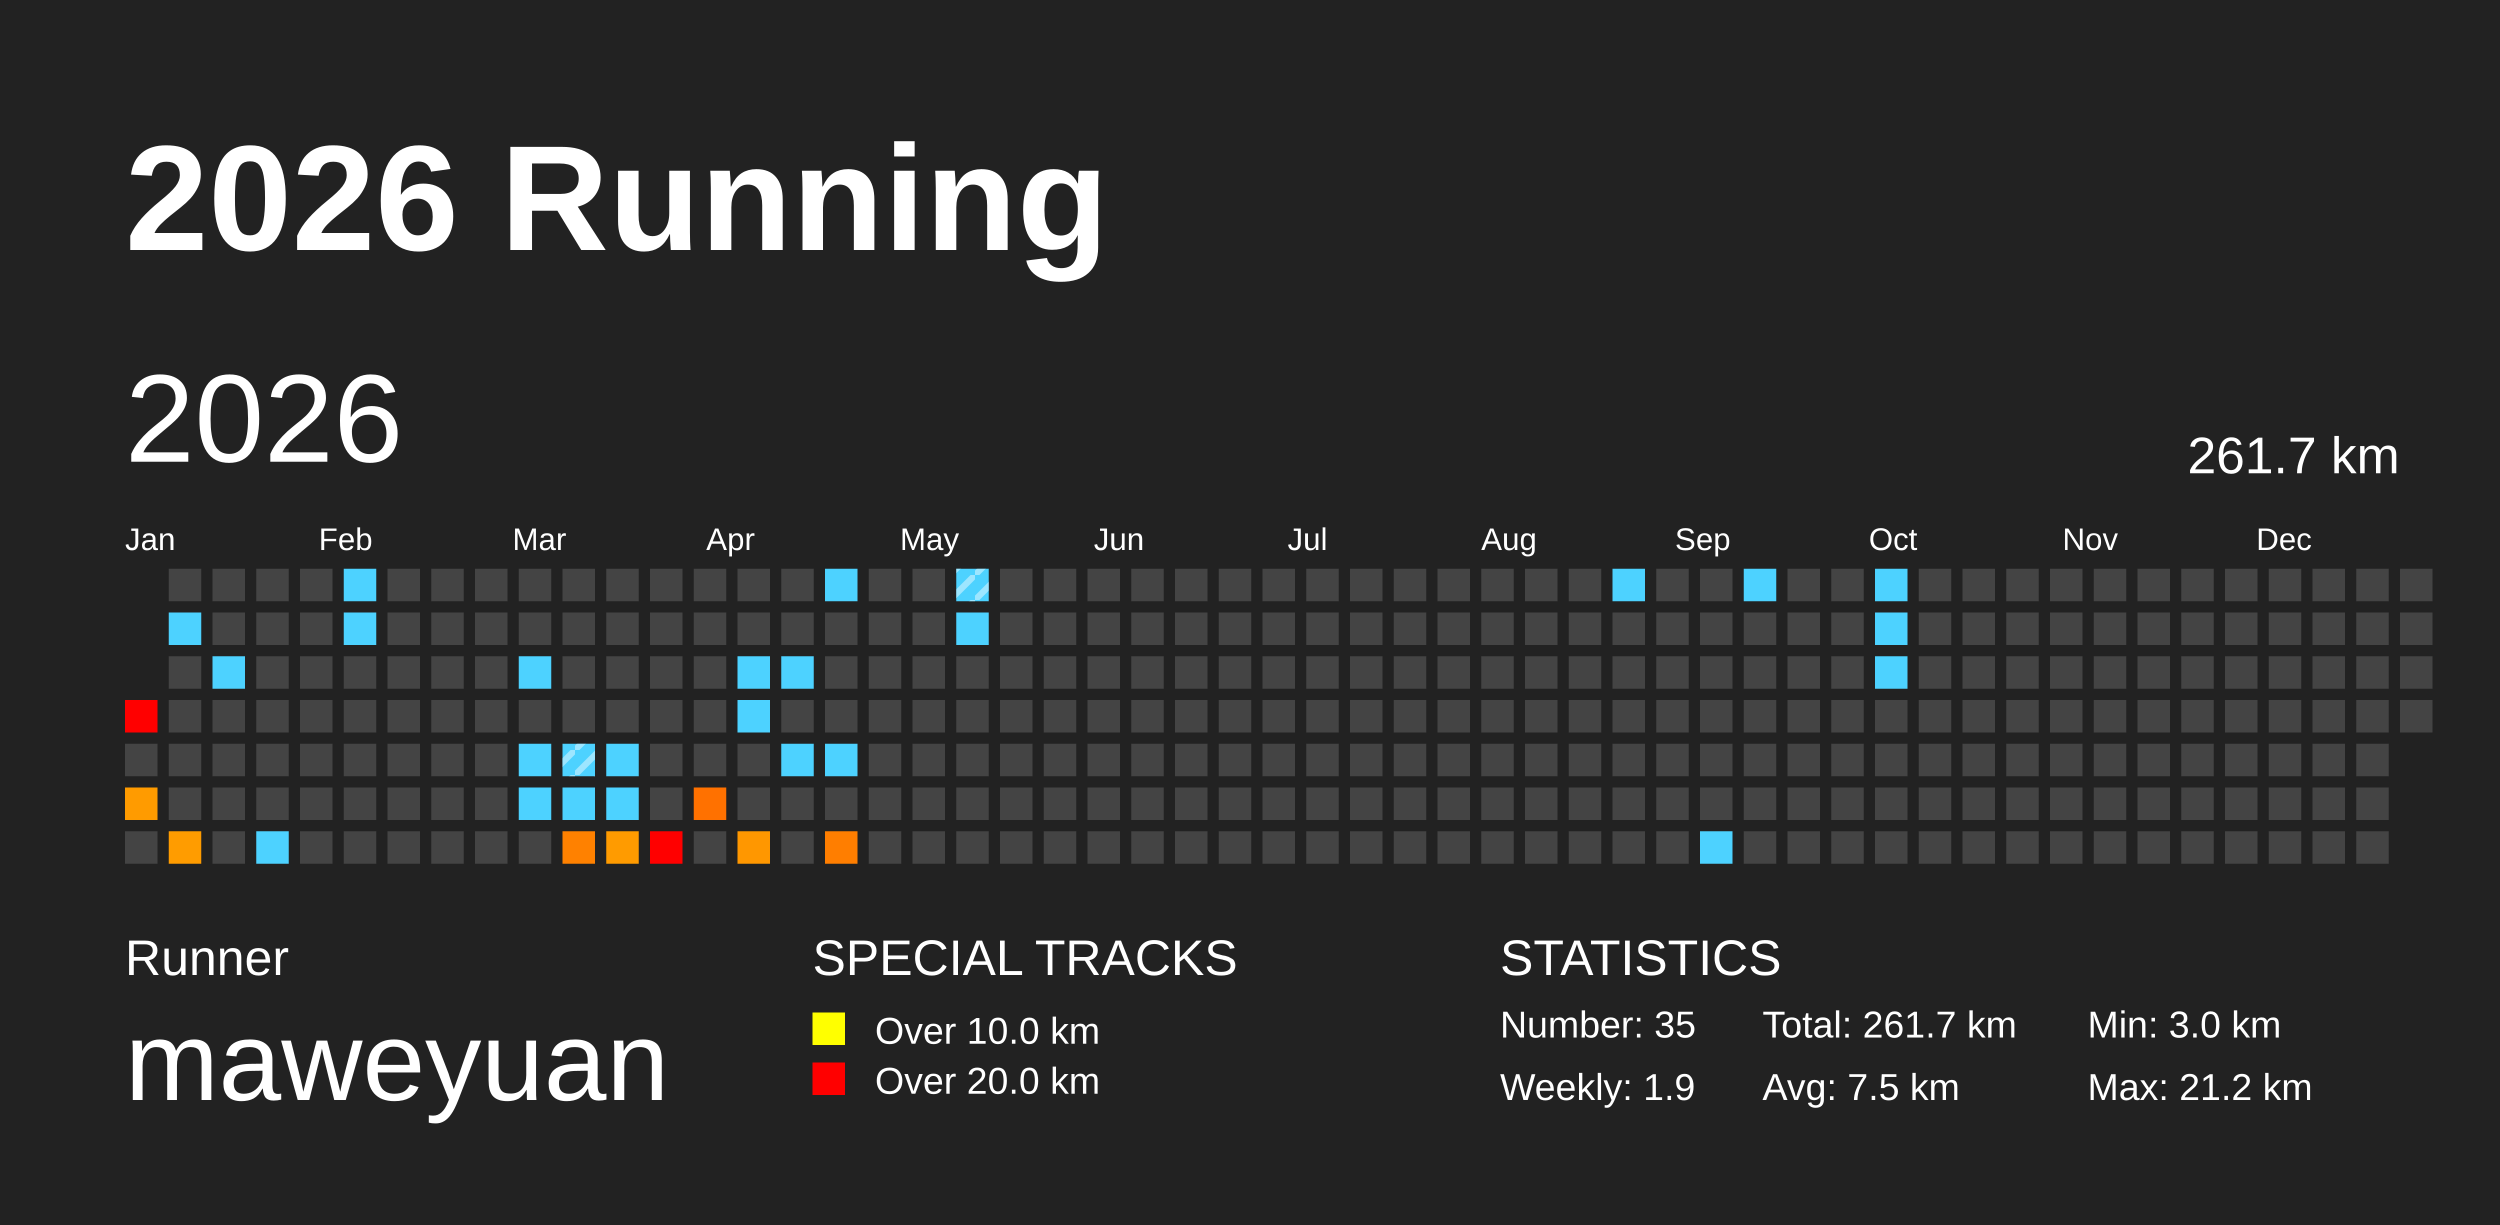
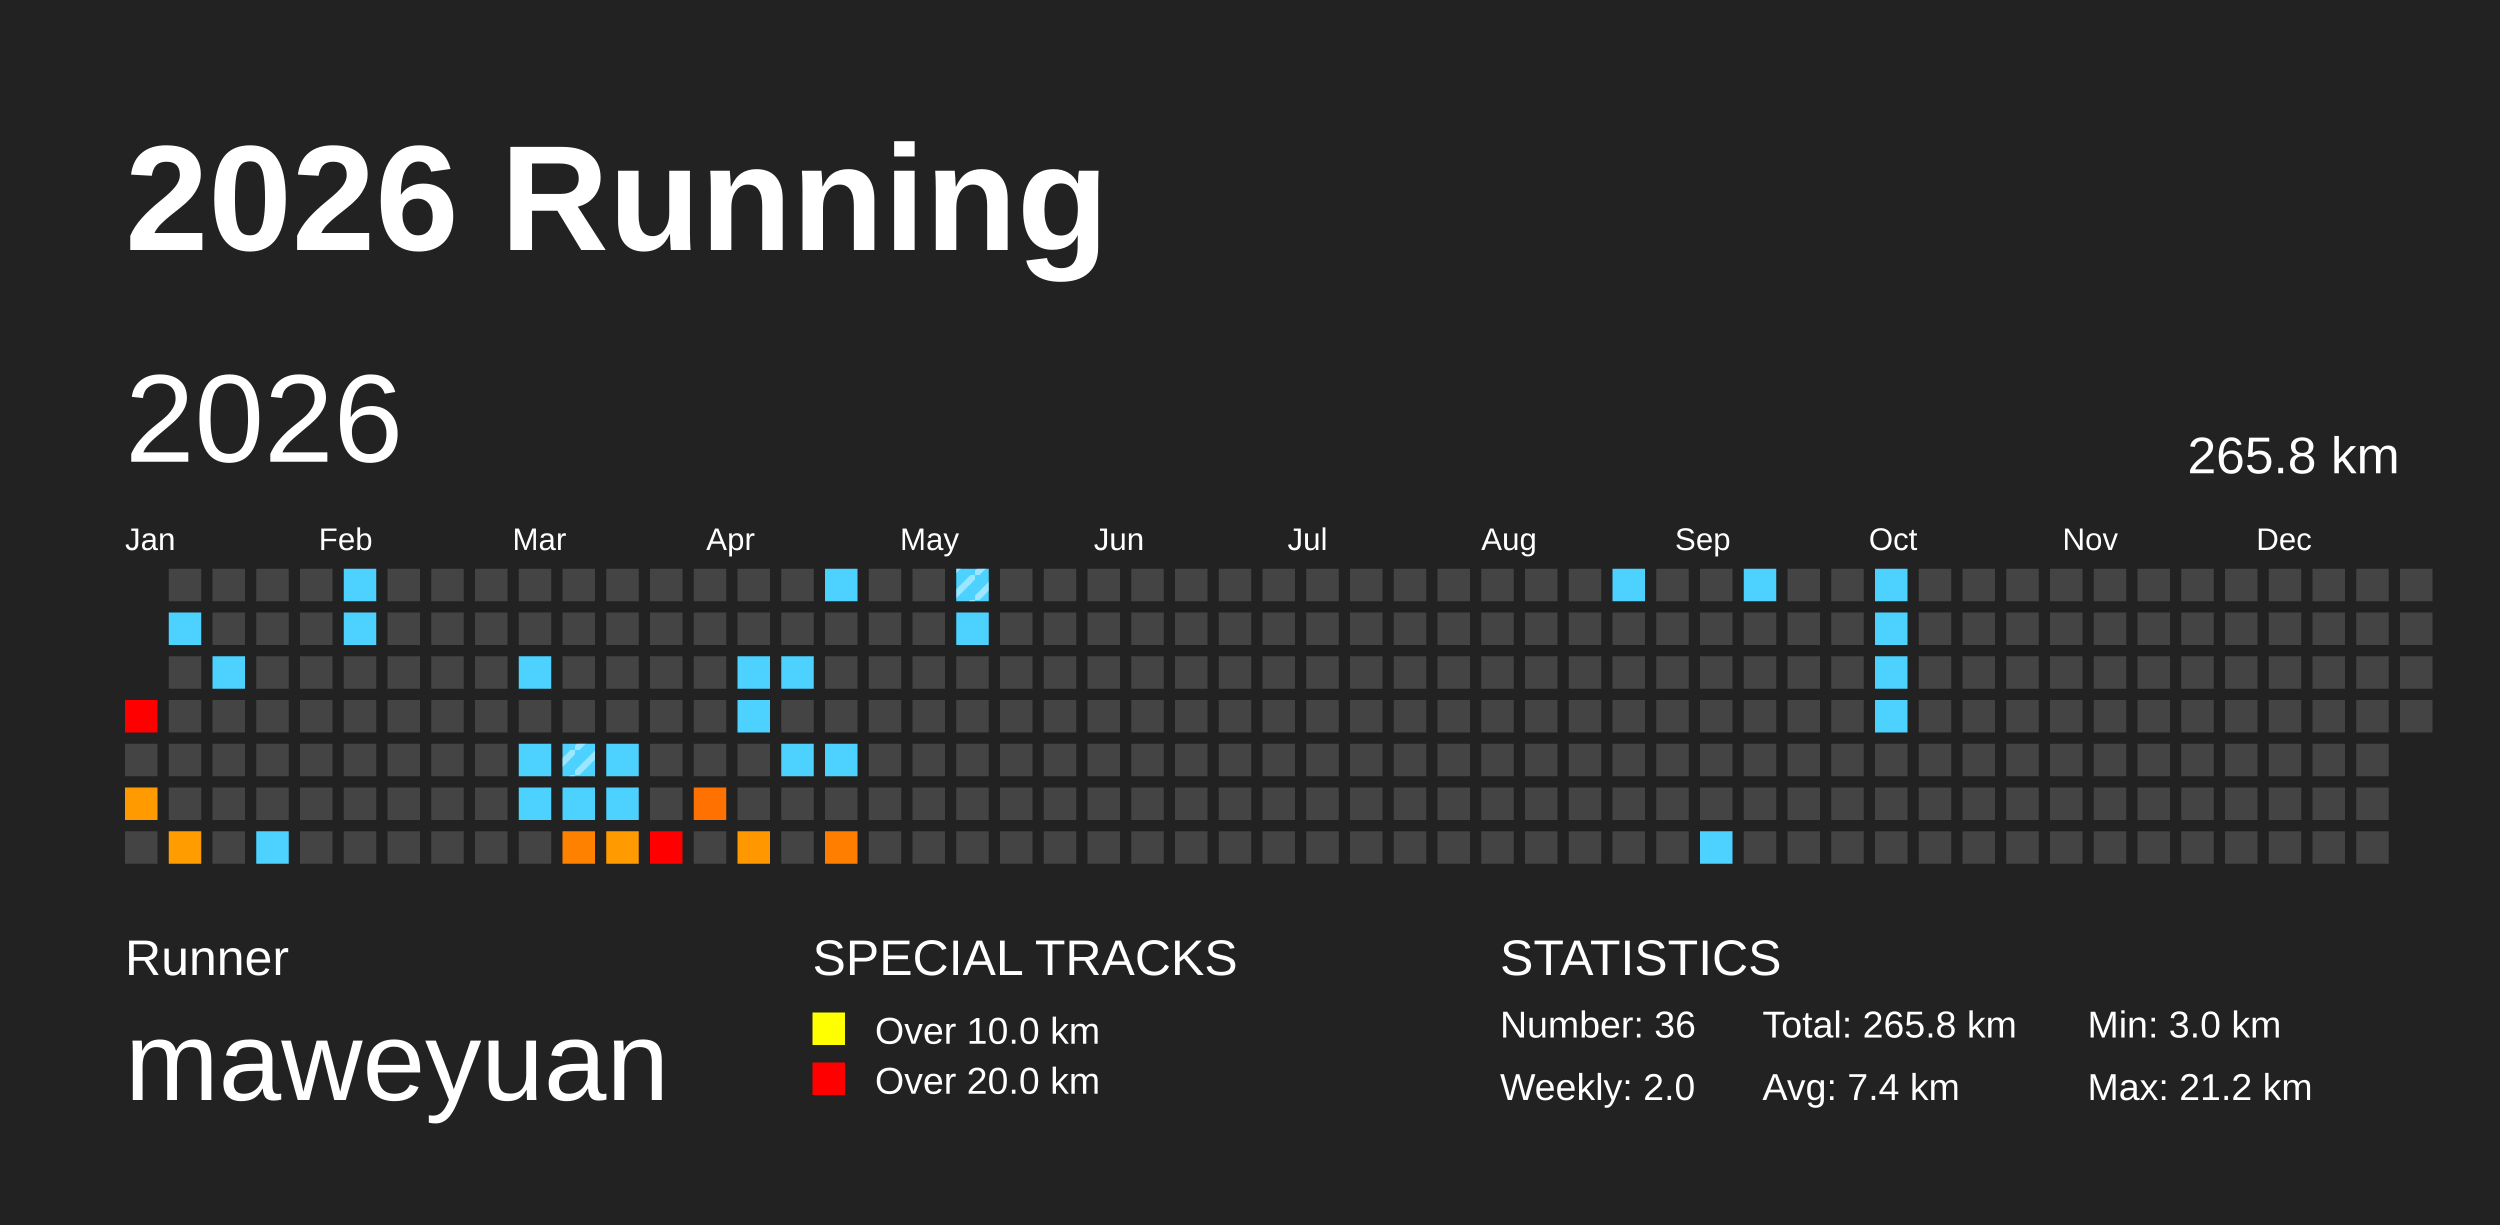
<svg xmlns="http://www.w3.org/2000/svg" baseProfile="full" height="98mm" version="1.1" viewBox="0,0,200,98" width="200mm">
  <defs>
    <pattern height="2" id="indoor-stripe" patternUnits="userSpaceOnUse" width="2">
      <line stroke="white" stroke-opacity="0.45" stroke-width="0.5" x1="0" x2="2" y1="2" y2="0" />
    </pattern>
  </defs>
  <rect fill="#222222" height="98" width="200" x="0" y="0" />
  <text fill="#FFFFFF" style="font-size:12px; font-family:Arial; font-weight:bold;" x="10" y="20">2026 Running</text>
  <text fill="#FFFFFF" style="font-size:4px; font-family:Arial" x="10" y="78">Runner</text>
  <text fill="#FFFFFF" style="font-size:9px; font-family:Arial" x="10" y="88">maweyuan</text>
  <text fill="#FFFFFF" style="font-size:4px; font-family:Arial" x="65" y="78">SPECIAL TRACKS</text>
  <rect fill="yellow" height="2.6" width="2.6" x="65" y="81" />
  <text fill="#FFFFFF" style="font-size:3px; font-family:Arial" x="70" y="83.5">Over 10.0 km</text>
  <rect fill="red" height="2.6" width="2.6" x="65" y="85" />
  <text fill="#FFFFFF" style="font-size:3px; font-family:Arial" x="70" y="87.5">Over 20.0 km</text>
  <text fill="#FFFFFF" style="font-size:4px; font-family:Arial" x="120" y="78">STATISTICS</text>
-   <text fill="#FFFFFF" style="font-size:3px; font-family:Arial" x="120" y="83">Number: 35</text>
-   <text fill="#FFFFFF" style="font-size:3px; font-family:Arial" x="120" y="88">Weekly: 1.9</text>
-   <text fill="#FFFFFF" style="font-size:3px; font-family:Arial" x="141" y="83">Total: 261.7 km</text>
-   <text fill="#FFFFFF" style="font-size:3px; font-family:Arial" x="141" y="88">Avg: 7.5 km</text>
+   <text fill="#FFFFFF" style="font-size:3px; font-family:Arial" x="120" y="83">Number: 36</text>
+   <text fill="#FFFFFF" style="font-size:3px; font-family:Arial" x="120" y="88">Weekly: 2.0</text>
+   <text fill="#FFFFFF" style="font-size:3px; font-family:Arial" x="141" y="83">Total: 265.8 km</text>
+   <text fill="#FFFFFF" style="font-size:3px; font-family:Arial" x="141" y="88">Avg: 7.4 km</text>
  <text fill="#FFFFFF" style="font-size:3px; font-family:Arial" x="167" y="83">Min: 3.0 km</text>
  <text fill="#FFFFFF" style="font-size:3px; font-family:Arial" x="167" y="88">Max: 21.2 km</text>
  <text dominant-baseline="hanging" fill="#FFFFFF" style="font-size:10.0px; font-family:Arial;" x="10" y="30">2026</text>
-   <text dominant-baseline="hanging" fill="#FFFFFF" style="font-size:4.125px; font-family:Arial;" x="175" y="35">261.7 km</text>
+   <text dominant-baseline="hanging" fill="#FFFFFF" style="font-size:4.125px; font-family:Arial;" x="175" y="35">265.8 km</text>
  <text fill="#FFFFFF" style="font-size:2.5px; font-family:Arial" x="10.0" y="44">Jan</text>
  <text fill="#FFFFFF" style="font-size:2.5px; font-family:Arial" x="25.5" y="44">Feb</text>
  <text fill="#FFFFFF" style="font-size:2.5px; font-family:Arial" x="41.0" y="44">Mar</text>
  <text fill="#FFFFFF" style="font-size:2.5px; font-family:Arial" x="56.5" y="44">Apr</text>
  <text fill="#FFFFFF" style="font-size:2.5px; font-family:Arial" x="72.0" y="44">May</text>
  <text fill="#FFFFFF" style="font-size:2.5px; font-family:Arial" x="87.5" y="44">Jun</text>
  <text fill="#FFFFFF" style="font-size:2.5px; font-family:Arial" x="103.0" y="44">Jul</text>
  <text fill="#FFFFFF" style="font-size:2.5px; font-family:Arial" x="118.5" y="44">Aug</text>
  <text fill="#FFFFFF" style="font-size:2.5px; font-family:Arial" x="134.0" y="44">Sep</text>
  <text fill="#FFFFFF" style="font-size:2.5px; font-family:Arial" x="149.5" y="44">Oct</text>
  <text fill="#FFFFFF" style="font-size:2.5px; font-family:Arial" x="165.0" y="44">Nov</text>
  <text fill="#FFFFFF" style="font-size:2.5px; font-family:Arial" x="180.5" y="44">Dec</text>
  <rect fill="red" height="2.6" width="2.6" x="10.0" y="56.0" />
  <rect fill="#444444" height="2.6" width="2.6" x="10.0" y="59.5" />
  <rect fill="#ff9b00" height="2.6" width="2.6" x="10.0" y="63.0" />
  <rect fill="#444444" height="2.6" width="2.6" x="10.0" y="66.5" />
  <rect fill="#444444" height="2.6" width="2.6" x="13.5" y="45.5" />
  <rect fill="#4dd2ff" height="2.6" width="2.6" x="13.5" y="49.0" />
  <rect fill="#444444" height="2.6" width="2.6" x="13.5" y="52.5" />
  <rect fill="#444444" height="2.6" width="2.6" x="13.5" y="56.0" />
  <rect fill="#444444" height="2.6" width="2.6" x="13.5" y="59.5" />
  <rect fill="#444444" height="2.6" width="2.6" x="13.5" y="63.0" />
  <rect fill="#ff9c00" height="2.6" width="2.6" x="13.5" y="66.5" />
  <rect fill="#444444" height="2.6" width="2.6" x="17.0" y="45.5" />
  <rect fill="#444444" height="2.6" width="2.6" x="17.0" y="49.0" />
  <rect fill="#4dd2ff" height="2.6" width="2.6" x="17.0" y="52.5" />
  <rect fill="#444444" height="2.6" width="2.6" x="17.0" y="56.0" />
  <rect fill="#444444" height="2.6" width="2.6" x="17.0" y="59.5" />
  <rect fill="#444444" height="2.6" width="2.6" x="17.0" y="63.0" />
  <rect fill="#444444" height="2.6" width="2.6" x="17.0" y="66.5" />
  <rect fill="#444444" height="2.6" width="2.6" x="20.5" y="45.5" />
  <rect fill="#444444" height="2.6" width="2.6" x="20.5" y="49.0" />
  <rect fill="#444444" height="2.6" width="2.6" x="20.5" y="52.5" />
  <rect fill="#444444" height="2.6" width="2.6" x="20.5" y="56.0" />
  <rect fill="#444444" height="2.6" width="2.6" x="20.5" y="59.5" />
  <rect fill="#444444" height="2.6" width="2.6" x="20.5" y="63.0" />
  <rect fill="#4dd2ff" height="2.6" width="2.6" x="20.5" y="66.5" />
  <rect fill="#444444" height="2.6" width="2.6" x="24.0" y="45.5" />
  <rect fill="#444444" height="2.6" width="2.6" x="24.0" y="49.0" />
  <rect fill="#444444" height="2.6" width="2.6" x="24.0" y="52.5" />
  <rect fill="#444444" height="2.6" width="2.6" x="24.0" y="56.0" />
  <rect fill="#444444" height="2.6" width="2.6" x="24.0" y="59.5" />
  <rect fill="#444444" height="2.6" width="2.6" x="24.0" y="63.0" />
  <rect fill="#444444" height="2.6" width="2.6" x="24.0" y="66.5" />
  <rect fill="#4dd2ff" height="2.6" width="2.6" x="27.5" y="45.5" />
  <rect fill="#4dd2ff" height="2.6" width="2.6" x="27.5" y="49.0" />
  <rect fill="#444444" height="2.6" width="2.6" x="27.5" y="52.5" />
  <rect fill="#444444" height="2.6" width="2.6" x="27.5" y="56.0" />
  <rect fill="#444444" height="2.6" width="2.6" x="27.5" y="59.5" />
  <rect fill="#444444" height="2.6" width="2.6" x="27.5" y="63.0" />
  <rect fill="#444444" height="2.6" width="2.6" x="27.5" y="66.5" />
  <rect fill="#444444" height="2.6" width="2.6" x="31.0" y="45.5" />
  <rect fill="#444444" height="2.6" width="2.6" x="31.0" y="49.0" />
  <rect fill="#444444" height="2.6" width="2.6" x="31.0" y="52.5" />
  <rect fill="#444444" height="2.6" width="2.6" x="31.0" y="56.0" />
  <rect fill="#444444" height="2.6" width="2.6" x="31.0" y="59.5" />
  <rect fill="#444444" height="2.6" width="2.6" x="31.0" y="63.0" />
  <rect fill="#444444" height="2.6" width="2.6" x="31.0" y="66.5" />
  <rect fill="#444444" height="2.6" width="2.6" x="34.5" y="45.5" />
  <rect fill="#444444" height="2.6" width="2.6" x="34.5" y="49.0" />
  <rect fill="#444444" height="2.6" width="2.6" x="34.5" y="52.5" />
  <rect fill="#444444" height="2.6" width="2.6" x="34.5" y="56.0" />
  <rect fill="#444444" height="2.6" width="2.6" x="34.5" y="59.5" />
  <rect fill="#444444" height="2.6" width="2.6" x="34.5" y="63.0" />
  <rect fill="#444444" height="2.6" width="2.6" x="34.5" y="66.5" />
  <rect fill="#444444" height="2.6" width="2.6" x="38.0" y="45.5" />
  <rect fill="#444444" height="2.6" width="2.6" x="38.0" y="49.0" />
  <rect fill="#444444" height="2.6" width="2.6" x="38.0" y="52.5" />
  <rect fill="#444444" height="2.6" width="2.6" x="38.0" y="56.0" />
  <rect fill="#444444" height="2.6" width="2.6" x="38.0" y="59.5" />
  <rect fill="#444444" height="2.6" width="2.6" x="38.0" y="63.0" />
  <rect fill="#444444" height="2.6" width="2.6" x="38.0" y="66.5" />
  <rect fill="#444444" height="2.6" width="2.6" x="41.5" y="45.5" />
  <rect fill="#444444" height="2.6" width="2.6" x="41.5" y="49.0" />
  <rect fill="#4dd2ff" height="2.6" width="2.6" x="41.5" y="52.5" />
  <rect fill="#444444" height="2.6" width="2.6" x="41.5" y="56.0" />
  <rect fill="#4dd2ff" height="2.6" width="2.6" x="41.5" y="59.5" />
  <rect fill="#4dd2ff" height="2.6" width="2.6" x="41.5" y="63.0" />
  <rect fill="#444444" height="2.6" width="2.6" x="41.5" y="66.5" />
  <rect fill="#444444" height="2.6" width="2.6" x="45.0" y="45.5" />
  <rect fill="#444444" height="2.6" width="2.6" x="45.0" y="49.0" />
  <rect fill="#444444" height="2.6" width="2.6" x="45.0" y="52.5" />
  <rect fill="#444444" height="2.6" width="2.6" x="45.0" y="56.0" />
  <rect fill="#4dd2ff" height="2.6" width="2.6" x="45.0" y="59.5" />
  <rect fill="url(#indoor-stripe)" height="2.6" style="pointer-events: none;" width="2.6" x="45.0" y="59.5" />
  <rect fill="#4dd2ff" height="2.6" width="2.6" x="45.0" y="63.0" />
  <rect fill="#ff8100" height="2.6" width="2.6" x="45.0" y="66.5" />
  <rect fill="#444444" height="2.6" width="2.6" x="48.5" y="45.5" />
  <rect fill="#444444" height="2.6" width="2.6" x="48.5" y="49.0" />
  <rect fill="#444444" height="2.6" width="2.6" x="48.5" y="52.5" />
  <rect fill="#444444" height="2.6" width="2.6" x="48.5" y="56.0" />
  <rect fill="#4dd2ff" height="2.6" width="2.6" x="48.5" y="59.5" />
  <rect fill="#4dd2ff" height="2.6" width="2.6" x="48.5" y="63.0" />
  <rect fill="#ff9b00" height="2.6" width="2.6" x="48.5" y="66.5" />
  <rect fill="#444444" height="2.6" width="2.6" x="52.0" y="45.5" />
  <rect fill="#444444" height="2.6" width="2.6" x="52.0" y="49.0" />
  <rect fill="#444444" height="2.6" width="2.6" x="52.0" y="52.5" />
  <rect fill="#444444" height="2.6" width="2.6" x="52.0" y="56.0" />
  <rect fill="#444444" height="2.6" width="2.6" x="52.0" y="59.5" />
  <rect fill="#444444" height="2.6" width="2.6" x="52.0" y="63.0" />
  <rect fill="red" height="2.6" width="2.6" x="52.0" y="66.5" />
  <rect fill="#444444" height="2.6" width="2.6" x="55.5" y="45.5" />
  <rect fill="#444444" height="2.6" width="2.6" x="55.5" y="49.0" />
  <rect fill="#444444" height="2.6" width="2.6" x="55.5" y="52.5" />
  <rect fill="#444444" height="2.6" width="2.6" x="55.5" y="56.0" />
  <rect fill="#444444" height="2.6" width="2.6" x="55.5" y="59.5" />
  <rect fill="#ff7100" height="2.6" width="2.6" x="55.5" y="63.0" />
  <rect fill="#444444" height="2.6" width="2.6" x="55.5" y="66.5" />
  <rect fill="#444444" height="2.6" width="2.6" x="59.0" y="45.5" />
  <rect fill="#444444" height="2.6" width="2.6" x="59.0" y="49.0" />
  <rect fill="#4dd2ff" height="2.6" width="2.6" x="59.0" y="52.5" />
  <rect fill="#4dd2ff" height="2.6" width="2.6" x="59.0" y="56.0" />
  <rect fill="#444444" height="2.6" width="2.6" x="59.0" y="59.5" />
  <rect fill="#444444" height="2.6" width="2.6" x="59.0" y="63.0" />
  <rect fill="#ff9700" height="2.6" width="2.6" x="59.0" y="66.5" />
  <rect fill="#444444" height="2.6" width="2.6" x="62.5" y="45.5" />
  <rect fill="#444444" height="2.6" width="2.6" x="62.5" y="49.0" />
  <rect fill="#4dd2ff" height="2.6" width="2.6" x="62.5" y="52.5" />
  <rect fill="#444444" height="2.6" width="2.6" x="62.5" y="56.0" />
  <rect fill="#4dd2ff" height="2.6" width="2.6" x="62.5" y="59.5" />
  <rect fill="#444444" height="2.6" width="2.6" x="62.5" y="63.0" />
  <rect fill="#444444" height="2.6" width="2.6" x="62.5" y="66.5" />
  <rect fill="#4dd2ff" height="2.6" width="2.6" x="66.0" y="45.5" />
  <rect fill="#444444" height="2.6" width="2.6" x="66.0" y="49.0" />
  <rect fill="#444444" height="2.6" width="2.6" x="66.0" y="52.5" />
  <rect fill="#444444" height="2.6" width="2.6" x="66.0" y="56.0" />
  <rect fill="#4dd2ff" height="2.6" width="2.6" x="66.0" y="59.5" />
  <rect fill="#444444" height="2.6" width="2.6" x="66.0" y="63.0" />
  <rect fill="#ff7e00" height="2.6" width="2.6" x="66.0" y="66.5" />
  <rect fill="#444444" height="2.6" width="2.6" x="69.5" y="45.5" />
  <rect fill="#444444" height="2.6" width="2.6" x="69.5" y="49.0" />
  <rect fill="#444444" height="2.6" width="2.6" x="69.5" y="52.5" />
  <rect fill="#444444" height="2.6" width="2.6" x="69.5" y="56.0" />
  <rect fill="#444444" height="2.6" width="2.6" x="69.5" y="59.5" />
  <rect fill="#444444" height="2.6" width="2.6" x="69.5" y="63.0" />
  <rect fill="#444444" height="2.6" width="2.6" x="69.5" y="66.5" />
  <rect fill="#444444" height="2.6" width="2.6" x="73.0" y="45.5" />
  <rect fill="#444444" height="2.6" width="2.6" x="73.0" y="49.0" />
  <rect fill="#444444" height="2.6" width="2.6" x="73.0" y="52.5" />
  <rect fill="#444444" height="2.6" width="2.6" x="73.0" y="56.0" />
  <rect fill="#444444" height="2.6" width="2.6" x="73.0" y="59.5" />
  <rect fill="#444444" height="2.6" width="2.6" x="73.0" y="63.0" />
  <rect fill="#444444" height="2.6" width="2.6" x="73.0" y="66.5" />
  <rect fill="#4dd2ff" height="2.6" width="2.6" x="76.5" y="45.5" />
  <rect fill="url(#indoor-stripe)" height="2.6" style="pointer-events: none;" width="2.6" x="76.5" y="45.5" />
  <rect fill="#4dd2ff" height="2.6" width="2.6" x="76.5" y="49.0" />
  <rect fill="#444444" height="2.6" width="2.6" x="76.5" y="52.5" />
  <rect fill="#444444" height="2.6" width="2.6" x="76.5" y="56.0" />
  <rect fill="#444444" height="2.6" width="2.6" x="76.5" y="59.5" />
  <rect fill="#444444" height="2.6" width="2.6" x="76.5" y="63.0" />
  <rect fill="#444444" height="2.6" width="2.6" x="76.5" y="66.5" />
  <rect fill="#444444" height="2.6" width="2.6" x="80.0" y="45.5" />
  <rect fill="#444444" height="2.6" width="2.6" x="80.0" y="49.0" />
  <rect fill="#444444" height="2.6" width="2.6" x="80.0" y="52.5" />
  <rect fill="#444444" height="2.6" width="2.6" x="80.0" y="56.0" />
  <rect fill="#444444" height="2.6" width="2.6" x="80.0" y="59.5" />
  <rect fill="#444444" height="2.6" width="2.6" x="80.0" y="63.0" />
  <rect fill="#444444" height="2.6" width="2.6" x="80.0" y="66.5" />
  <rect fill="#444444" height="2.6" width="2.6" x="83.5" y="45.5" />
  <rect fill="#444444" height="2.6" width="2.6" x="83.5" y="49.0" />
  <rect fill="#444444" height="2.6" width="2.6" x="83.5" y="52.5" />
  <rect fill="#444444" height="2.6" width="2.6" x="83.5" y="56.0" />
  <rect fill="#444444" height="2.6" width="2.6" x="83.5" y="59.5" />
  <rect fill="#444444" height="2.6" width="2.6" x="83.5" y="63.0" />
  <rect fill="#444444" height="2.6" width="2.6" x="83.5" y="66.5" />
  <rect fill="#444444" height="2.6" width="2.6" x="87.0" y="45.5" />
  <rect fill="#444444" height="2.6" width="2.6" x="87.0" y="49.0" />
  <rect fill="#444444" height="2.6" width="2.6" x="87.0" y="52.5" />
  <rect fill="#444444" height="2.6" width="2.6" x="87.0" y="56.0" />
  <rect fill="#444444" height="2.6" width="2.6" x="87.0" y="59.5" />
  <rect fill="#444444" height="2.6" width="2.6" x="87.0" y="63.0" />
  <rect fill="#444444" height="2.6" width="2.6" x="87.0" y="66.5" />
  <rect fill="#444444" height="2.6" width="2.6" x="90.5" y="45.5" />
  <rect fill="#444444" height="2.6" width="2.6" x="90.5" y="49.0" />
  <rect fill="#444444" height="2.6" width="2.6" x="90.5" y="52.5" />
  <rect fill="#444444" height="2.6" width="2.6" x="90.5" y="56.0" />
  <rect fill="#444444" height="2.6" width="2.6" x="90.5" y="59.5" />
  <rect fill="#444444" height="2.6" width="2.6" x="90.5" y="63.0" />
  <rect fill="#444444" height="2.6" width="2.6" x="90.5" y="66.5" />
  <rect fill="#444444" height="2.6" width="2.6" x="94.0" y="45.5" />
  <rect fill="#444444" height="2.6" width="2.6" x="94.0" y="49.0" />
  <rect fill="#444444" height="2.6" width="2.6" x="94.0" y="52.5" />
  <rect fill="#444444" height="2.6" width="2.6" x="94.0" y="56.0" />
  <rect fill="#444444" height="2.6" width="2.6" x="94.0" y="59.5" />
  <rect fill="#444444" height="2.6" width="2.6" x="94.0" y="63.0" />
  <rect fill="#444444" height="2.6" width="2.6" x="94.0" y="66.5" />
  <rect fill="#444444" height="2.6" width="2.6" x="97.5" y="45.5" />
  <rect fill="#444444" height="2.6" width="2.6" x="97.5" y="49.0" />
  <rect fill="#444444" height="2.6" width="2.6" x="97.5" y="52.5" />
  <rect fill="#444444" height="2.6" width="2.6" x="97.5" y="56.0" />
  <rect fill="#444444" height="2.6" width="2.6" x="97.5" y="59.5" />
  <rect fill="#444444" height="2.6" width="2.6" x="97.5" y="63.0" />
  <rect fill="#444444" height="2.6" width="2.6" x="97.5" y="66.5" />
  <rect fill="#444444" height="2.6" width="2.6" x="101.0" y="45.5" />
  <rect fill="#444444" height="2.6" width="2.6" x="101.0" y="49.0" />
  <rect fill="#444444" height="2.6" width="2.6" x="101.0" y="52.5" />
  <rect fill="#444444" height="2.6" width="2.6" x="101.0" y="56.0" />
  <rect fill="#444444" height="2.6" width="2.6" x="101.0" y="59.5" />
  <rect fill="#444444" height="2.6" width="2.6" x="101.0" y="63.0" />
  <rect fill="#444444" height="2.6" width="2.6" x="101.0" y="66.5" />
  <rect fill="#444444" height="2.6" width="2.6" x="104.5" y="45.5" />
  <rect fill="#444444" height="2.6" width="2.6" x="104.5" y="49.0" />
  <rect fill="#444444" height="2.6" width="2.6" x="104.5" y="52.5" />
  <rect fill="#444444" height="2.6" width="2.6" x="104.5" y="56.0" />
  <rect fill="#444444" height="2.6" width="2.6" x="104.5" y="59.5" />
  <rect fill="#444444" height="2.6" width="2.6" x="104.5" y="63.0" />
  <rect fill="#444444" height="2.6" width="2.6" x="104.5" y="66.5" />
  <rect fill="#444444" height="2.6" width="2.6" x="108.0" y="45.5" />
  <rect fill="#444444" height="2.6" width="2.6" x="108.0" y="49.0" />
  <rect fill="#444444" height="2.6" width="2.6" x="108.0" y="52.5" />
  <rect fill="#444444" height="2.6" width="2.6" x="108.0" y="56.0" />
  <rect fill="#444444" height="2.6" width="2.6" x="108.0" y="59.5" />
  <rect fill="#444444" height="2.6" width="2.6" x="108.0" y="63.0" />
  <rect fill="#444444" height="2.6" width="2.6" x="108.0" y="66.5" />
  <rect fill="#444444" height="2.6" width="2.6" x="111.5" y="45.5" />
  <rect fill="#444444" height="2.6" width="2.6" x="111.5" y="49.0" />
  <rect fill="#444444" height="2.6" width="2.6" x="111.5" y="52.5" />
  <rect fill="#444444" height="2.6" width="2.6" x="111.5" y="56.0" />
  <rect fill="#444444" height="2.6" width="2.6" x="111.5" y="59.5" />
  <rect fill="#444444" height="2.6" width="2.6" x="111.5" y="63.0" />
  <rect fill="#444444" height="2.6" width="2.6" x="111.5" y="66.5" />
  <rect fill="#444444" height="2.6" width="2.6" x="115.0" y="45.5" />
  <rect fill="#444444" height="2.6" width="2.6" x="115.0" y="49.0" />
  <rect fill="#444444" height="2.6" width="2.6" x="115.0" y="52.5" />
  <rect fill="#444444" height="2.6" width="2.6" x="115.0" y="56.0" />
  <rect fill="#444444" height="2.6" width="2.6" x="115.0" y="59.5" />
  <rect fill="#444444" height="2.6" width="2.6" x="115.0" y="63.0" />
  <rect fill="#444444" height="2.6" width="2.6" x="115.0" y="66.5" />
  <rect fill="#444444" height="2.6" width="2.6" x="118.5" y="45.5" />
  <rect fill="#444444" height="2.6" width="2.6" x="118.5" y="49.0" />
  <rect fill="#444444" height="2.6" width="2.6" x="118.5" y="52.5" />
  <rect fill="#444444" height="2.6" width="2.6" x="118.5" y="56.0" />
  <rect fill="#444444" height="2.6" width="2.6" x="118.5" y="59.5" />
  <rect fill="#444444" height="2.6" width="2.6" x="118.5" y="63.0" />
  <rect fill="#444444" height="2.6" width="2.6" x="118.5" y="66.5" />
  <rect fill="#444444" height="2.6" width="2.6" x="122.0" y="45.5" />
  <rect fill="#444444" height="2.6" width="2.6" x="122.0" y="49.0" />
  <rect fill="#444444" height="2.6" width="2.6" x="122.0" y="52.5" />
  <rect fill="#444444" height="2.6" width="2.6" x="122.0" y="56.0" />
  <rect fill="#444444" height="2.6" width="2.6" x="122.0" y="59.5" />
  <rect fill="#444444" height="2.6" width="2.6" x="122.0" y="63.0" />
  <rect fill="#444444" height="2.6" width="2.6" x="122.0" y="66.5" />
  <rect fill="#444444" height="2.6" width="2.6" x="125.5" y="45.5" />
  <rect fill="#444444" height="2.6" width="2.6" x="125.5" y="49.0" />
  <rect fill="#444444" height="2.6" width="2.6" x="125.5" y="52.5" />
  <rect fill="#444444" height="2.6" width="2.6" x="125.5" y="56.0" />
  <rect fill="#444444" height="2.6" width="2.6" x="125.5" y="59.5" />
  <rect fill="#444444" height="2.6" width="2.6" x="125.5" y="63.0" />
  <rect fill="#444444" height="2.6" width="2.6" x="125.5" y="66.5" />
  <rect fill="#4dd2ff" height="2.6" width="2.6" x="129.0" y="45.5" />
  <rect fill="#444444" height="2.6" width="2.6" x="129.0" y="49.0" />
  <rect fill="#444444" height="2.6" width="2.6" x="129.0" y="52.5" />
  <rect fill="#444444" height="2.6" width="2.6" x="129.0" y="56.0" />
  <rect fill="#444444" height="2.6" width="2.6" x="129.0" y="59.5" />
  <rect fill="#444444" height="2.6" width="2.6" x="129.0" y="63.0" />
  <rect fill="#444444" height="2.6" width="2.6" x="129.0" y="66.5" />
  <rect fill="#444444" height="2.6" width="2.6" x="132.5" y="45.5" />
  <rect fill="#444444" height="2.6" width="2.6" x="132.5" y="49.0" />
  <rect fill="#444444" height="2.6" width="2.6" x="132.5" y="52.5" />
  <rect fill="#444444" height="2.6" width="2.6" x="132.5" y="56.0" />
  <rect fill="#444444" height="2.6" width="2.6" x="132.5" y="59.5" />
  <rect fill="#444444" height="2.6" width="2.6" x="132.5" y="63.0" />
  <rect fill="#444444" height="2.6" width="2.6" x="132.5" y="66.5" />
  <rect fill="#444444" height="2.6" width="2.6" x="136.0" y="45.5" />
  <rect fill="#444444" height="2.6" width="2.6" x="136.0" y="49.0" />
  <rect fill="#444444" height="2.6" width="2.6" x="136.0" y="52.5" />
  <rect fill="#444444" height="2.6" width="2.6" x="136.0" y="56.0" />
  <rect fill="#444444" height="2.6" width="2.6" x="136.0" y="59.5" />
  <rect fill="#444444" height="2.6" width="2.6" x="136.0" y="63.0" />
  <rect fill="#4dd2ff" height="2.6" width="2.6" x="136.0" y="66.5" />
  <rect fill="#4dd2ff" height="2.6" width="2.6" x="139.5" y="45.5" />
  <rect fill="#444444" height="2.6" width="2.6" x="139.5" y="49.0" />
  <rect fill="#444444" height="2.6" width="2.6" x="139.5" y="52.5" />
  <rect fill="#444444" height="2.6" width="2.6" x="139.5" y="56.0" />
  <rect fill="#444444" height="2.6" width="2.6" x="139.5" y="59.5" />
  <rect fill="#444444" height="2.6" width="2.6" x="139.5" y="63.0" />
  <rect fill="#444444" height="2.6" width="2.6" x="139.5" y="66.5" />
  <rect fill="#444444" height="2.6" width="2.6" x="143.0" y="45.5" />
  <rect fill="#444444" height="2.6" width="2.6" x="143.0" y="49.0" />
  <rect fill="#444444" height="2.6" width="2.6" x="143.0" y="52.5" />
  <rect fill="#444444" height="2.6" width="2.6" x="143.0" y="56.0" />
  <rect fill="#444444" height="2.6" width="2.6" x="143.0" y="59.5" />
  <rect fill="#444444" height="2.6" width="2.6" x="143.0" y="63.0" />
  <rect fill="#444444" height="2.6" width="2.6" x="143.0" y="66.5" />
  <rect fill="#444444" height="2.6" width="2.6" x="146.5" y="45.5" />
  <rect fill="#444444" height="2.6" width="2.6" x="146.5" y="49.0" />
  <rect fill="#444444" height="2.6" width="2.6" x="146.5" y="52.5" />
  <rect fill="#444444" height="2.6" width="2.6" x="146.5" y="56.0" />
  <rect fill="#444444" height="2.6" width="2.6" x="146.5" y="59.5" />
  <rect fill="#444444" height="2.6" width="2.6" x="146.5" y="63.0" />
  <rect fill="#444444" height="2.6" width="2.6" x="146.5" y="66.5" />
  <rect fill="#4dd2ff" height="2.6" width="2.6" x="150.0" y="45.5" />
  <rect fill="#4dd2ff" height="2.6" width="2.6" x="150.0" y="49.0" />
  <rect fill="#4dd2ff" height="2.6" width="2.6" x="150.0" y="52.5" />
-   <rect fill="#444444" height="2.6" width="2.6" x="150.0" y="56.0" />
+   <rect fill="#4dd2ff" height="2.6" width="2.6" x="150.0" y="56.0" />
  <rect fill="#444444" height="2.6" width="2.6" x="150.0" y="59.5" />
  <rect fill="#444444" height="2.6" width="2.6" x="150.0" y="63.0" />
  <rect fill="#444444" height="2.6" width="2.6" x="150.0" y="66.5" />
  <rect fill="#444444" height="2.6" width="2.6" x="153.5" y="45.5" />
  <rect fill="#444444" height="2.6" width="2.6" x="153.5" y="49.0" />
  <rect fill="#444444" height="2.6" width="2.6" x="153.5" y="52.5" />
  <rect fill="#444444" height="2.6" width="2.6" x="153.5" y="56.0" />
  <rect fill="#444444" height="2.6" width="2.6" x="153.5" y="59.5" />
  <rect fill="#444444" height="2.6" width="2.6" x="153.5" y="63.0" />
  <rect fill="#444444" height="2.6" width="2.6" x="153.5" y="66.5" />
  <rect fill="#444444" height="2.6" width="2.6" x="157.0" y="45.5" />
  <rect fill="#444444" height="2.6" width="2.6" x="157.0" y="49.0" />
  <rect fill="#444444" height="2.6" width="2.6" x="157.0" y="52.5" />
  <rect fill="#444444" height="2.6" width="2.6" x="157.0" y="56.0" />
  <rect fill="#444444" height="2.6" width="2.6" x="157.0" y="59.5" />
  <rect fill="#444444" height="2.6" width="2.6" x="157.0" y="63.0" />
  <rect fill="#444444" height="2.6" width="2.6" x="157.0" y="66.5" />
  <rect fill="#444444" height="2.6" width="2.6" x="160.5" y="45.5" />
  <rect fill="#444444" height="2.6" width="2.6" x="160.5" y="49.0" />
  <rect fill="#444444" height="2.6" width="2.6" x="160.5" y="52.5" />
  <rect fill="#444444" height="2.6" width="2.6" x="160.5" y="56.0" />
  <rect fill="#444444" height="2.6" width="2.6" x="160.5" y="59.5" />
  <rect fill="#444444" height="2.6" width="2.6" x="160.5" y="63.0" />
  <rect fill="#444444" height="2.6" width="2.6" x="160.5" y="66.5" />
  <rect fill="#444444" height="2.6" width="2.6" x="164.0" y="45.5" />
  <rect fill="#444444" height="2.6" width="2.6" x="164.0" y="49.0" />
  <rect fill="#444444" height="2.6" width="2.6" x="164.0" y="52.5" />
  <rect fill="#444444" height="2.6" width="2.6" x="164.0" y="56.0" />
  <rect fill="#444444" height="2.6" width="2.6" x="164.0" y="59.5" />
  <rect fill="#444444" height="2.6" width="2.6" x="164.0" y="63.0" />
  <rect fill="#444444" height="2.6" width="2.6" x="164.0" y="66.5" />
  <rect fill="#444444" height="2.6" width="2.6" x="167.5" y="45.5" />
  <rect fill="#444444" height="2.6" width="2.6" x="167.5" y="49.0" />
  <rect fill="#444444" height="2.6" width="2.6" x="167.5" y="52.5" />
  <rect fill="#444444" height="2.6" width="2.6" x="167.5" y="56.0" />
  <rect fill="#444444" height="2.6" width="2.6" x="167.5" y="59.5" />
  <rect fill="#444444" height="2.6" width="2.6" x="167.5" y="63.0" />
  <rect fill="#444444" height="2.6" width="2.6" x="167.5" y="66.5" />
  <rect fill="#444444" height="2.6" width="2.6" x="171.0" y="45.5" />
  <rect fill="#444444" height="2.6" width="2.6" x="171.0" y="49.0" />
  <rect fill="#444444" height="2.6" width="2.6" x="171.0" y="52.5" />
  <rect fill="#444444" height="2.6" width="2.6" x="171.0" y="56.0" />
  <rect fill="#444444" height="2.6" width="2.6" x="171.0" y="59.5" />
  <rect fill="#444444" height="2.6" width="2.6" x="171.0" y="63.0" />
  <rect fill="#444444" height="2.6" width="2.6" x="171.0" y="66.5" />
  <rect fill="#444444" height="2.6" width="2.6" x="174.5" y="45.5" />
  <rect fill="#444444" height="2.6" width="2.6" x="174.5" y="49.0" />
  <rect fill="#444444" height="2.6" width="2.6" x="174.5" y="52.5" />
  <rect fill="#444444" height="2.6" width="2.6" x="174.5" y="56.0" />
  <rect fill="#444444" height="2.6" width="2.6" x="174.5" y="59.5" />
  <rect fill="#444444" height="2.6" width="2.6" x="174.5" y="63.0" />
  <rect fill="#444444" height="2.6" width="2.6" x="174.5" y="66.5" />
  <rect fill="#444444" height="2.6" width="2.6" x="178.0" y="45.5" />
  <rect fill="#444444" height="2.6" width="2.6" x="178.0" y="49.0" />
  <rect fill="#444444" height="2.6" width="2.6" x="178.0" y="52.5" />
  <rect fill="#444444" height="2.6" width="2.6" x="178.0" y="56.0" />
  <rect fill="#444444" height="2.6" width="2.6" x="178.0" y="59.5" />
  <rect fill="#444444" height="2.6" width="2.6" x="178.0" y="63.0" />
  <rect fill="#444444" height="2.6" width="2.6" x="178.0" y="66.5" />
  <rect fill="#444444" height="2.6" width="2.6" x="181.5" y="45.5" />
  <rect fill="#444444" height="2.6" width="2.6" x="181.5" y="49.0" />
  <rect fill="#444444" height="2.6" width="2.6" x="181.5" y="52.5" />
  <rect fill="#444444" height="2.6" width="2.6" x="181.5" y="56.0" />
  <rect fill="#444444" height="2.6" width="2.6" x="181.5" y="59.5" />
  <rect fill="#444444" height="2.6" width="2.6" x="181.5" y="63.0" />
  <rect fill="#444444" height="2.6" width="2.6" x="181.5" y="66.5" />
  <rect fill="#444444" height="2.6" width="2.6" x="185.0" y="45.5" />
  <rect fill="#444444" height="2.6" width="2.6" x="185.0" y="49.0" />
  <rect fill="#444444" height="2.6" width="2.6" x="185.0" y="52.5" />
  <rect fill="#444444" height="2.6" width="2.6" x="185.0" y="56.0" />
  <rect fill="#444444" height="2.6" width="2.6" x="185.0" y="59.5" />
  <rect fill="#444444" height="2.6" width="2.6" x="185.0" y="63.0" />
  <rect fill="#444444" height="2.6" width="2.6" x="185.0" y="66.5" />
  <rect fill="#444444" height="2.6" width="2.6" x="188.5" y="45.5" />
  <rect fill="#444444" height="2.6" width="2.6" x="188.5" y="49.0" />
  <rect fill="#444444" height="2.6" width="2.6" x="188.5" y="52.5" />
  <rect fill="#444444" height="2.6" width="2.6" x="188.5" y="56.0" />
  <rect fill="#444444" height="2.6" width="2.6" x="188.5" y="59.5" />
  <rect fill="#444444" height="2.6" width="2.6" x="188.5" y="63.0" />
  <rect fill="#444444" height="2.6" width="2.6" x="188.5" y="66.5" />
  <rect fill="#444444" height="2.6" width="2.6" x="192.0" y="45.5" />
  <rect fill="#444444" height="2.6" width="2.6" x="192.0" y="49.0" />
  <rect fill="#444444" height="2.6" width="2.6" x="192.0" y="52.5" />
  <rect fill="#444444" height="2.6" width="2.6" x="192.0" y="56.0" />
</svg>
